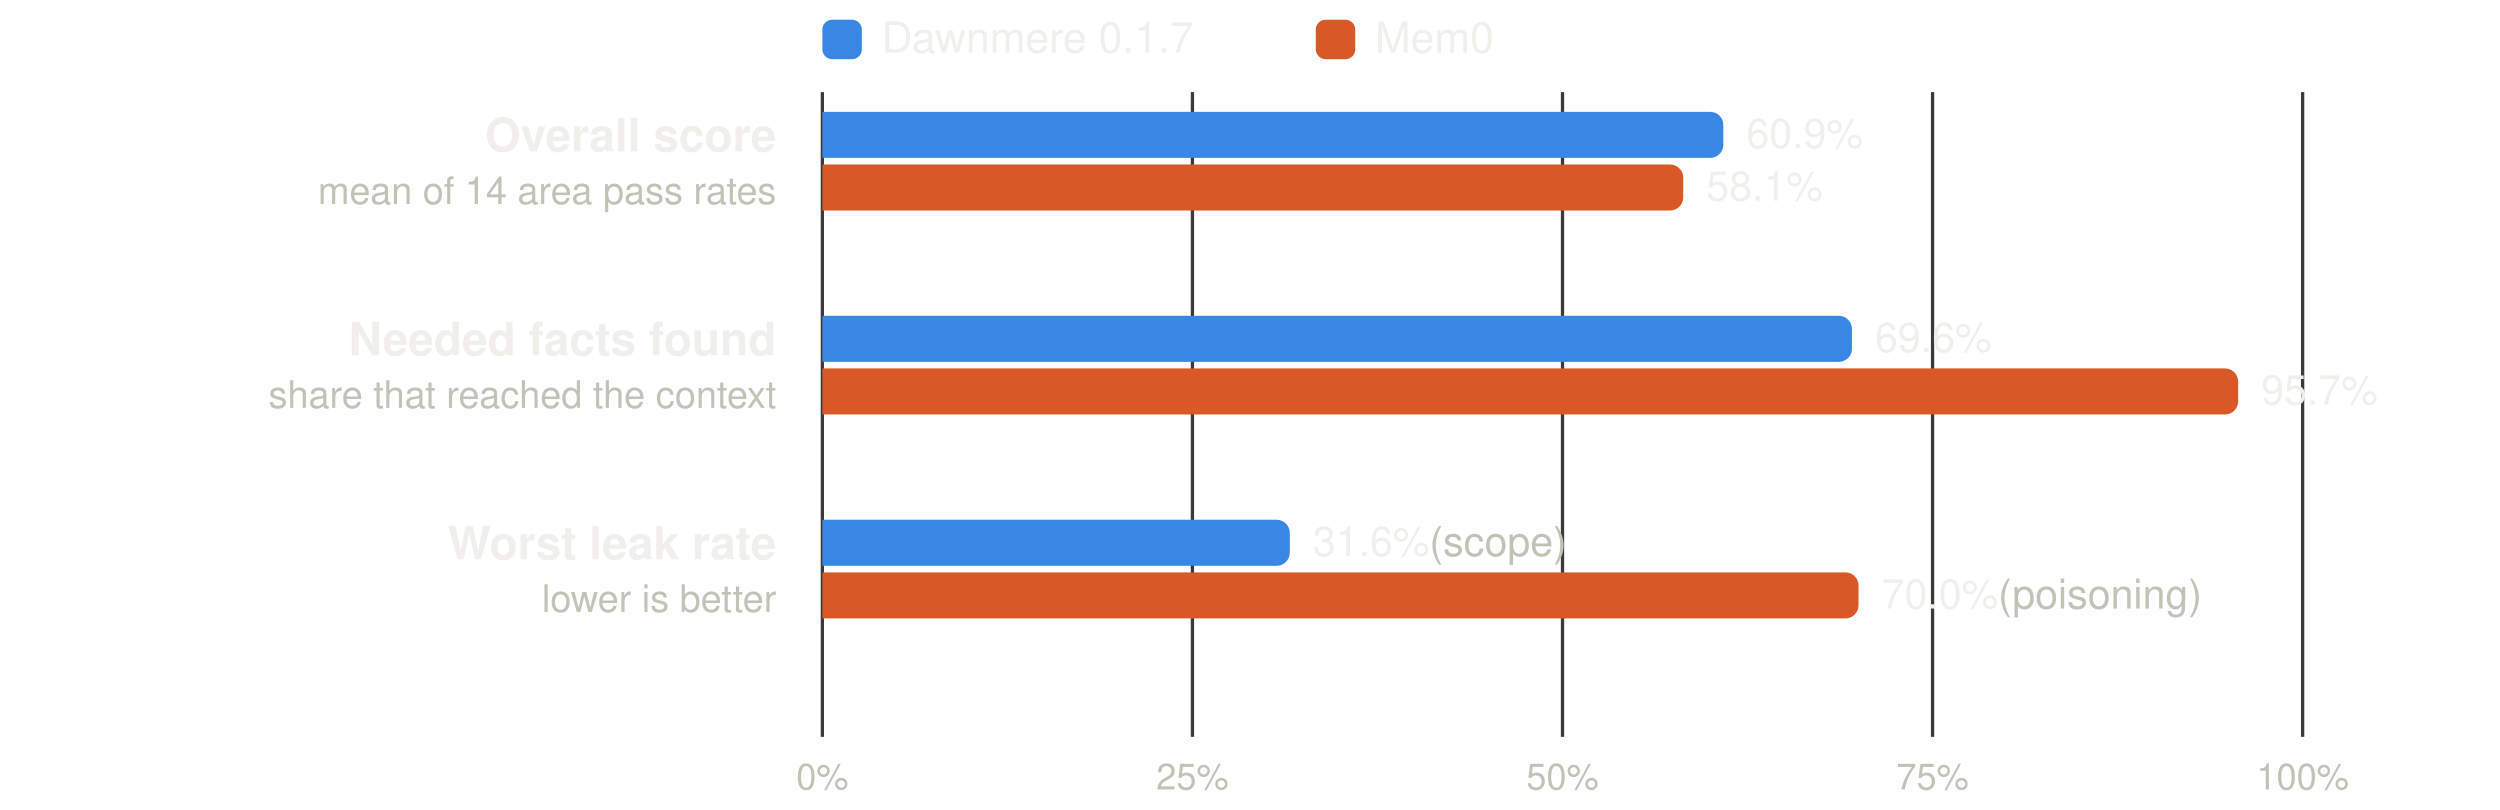
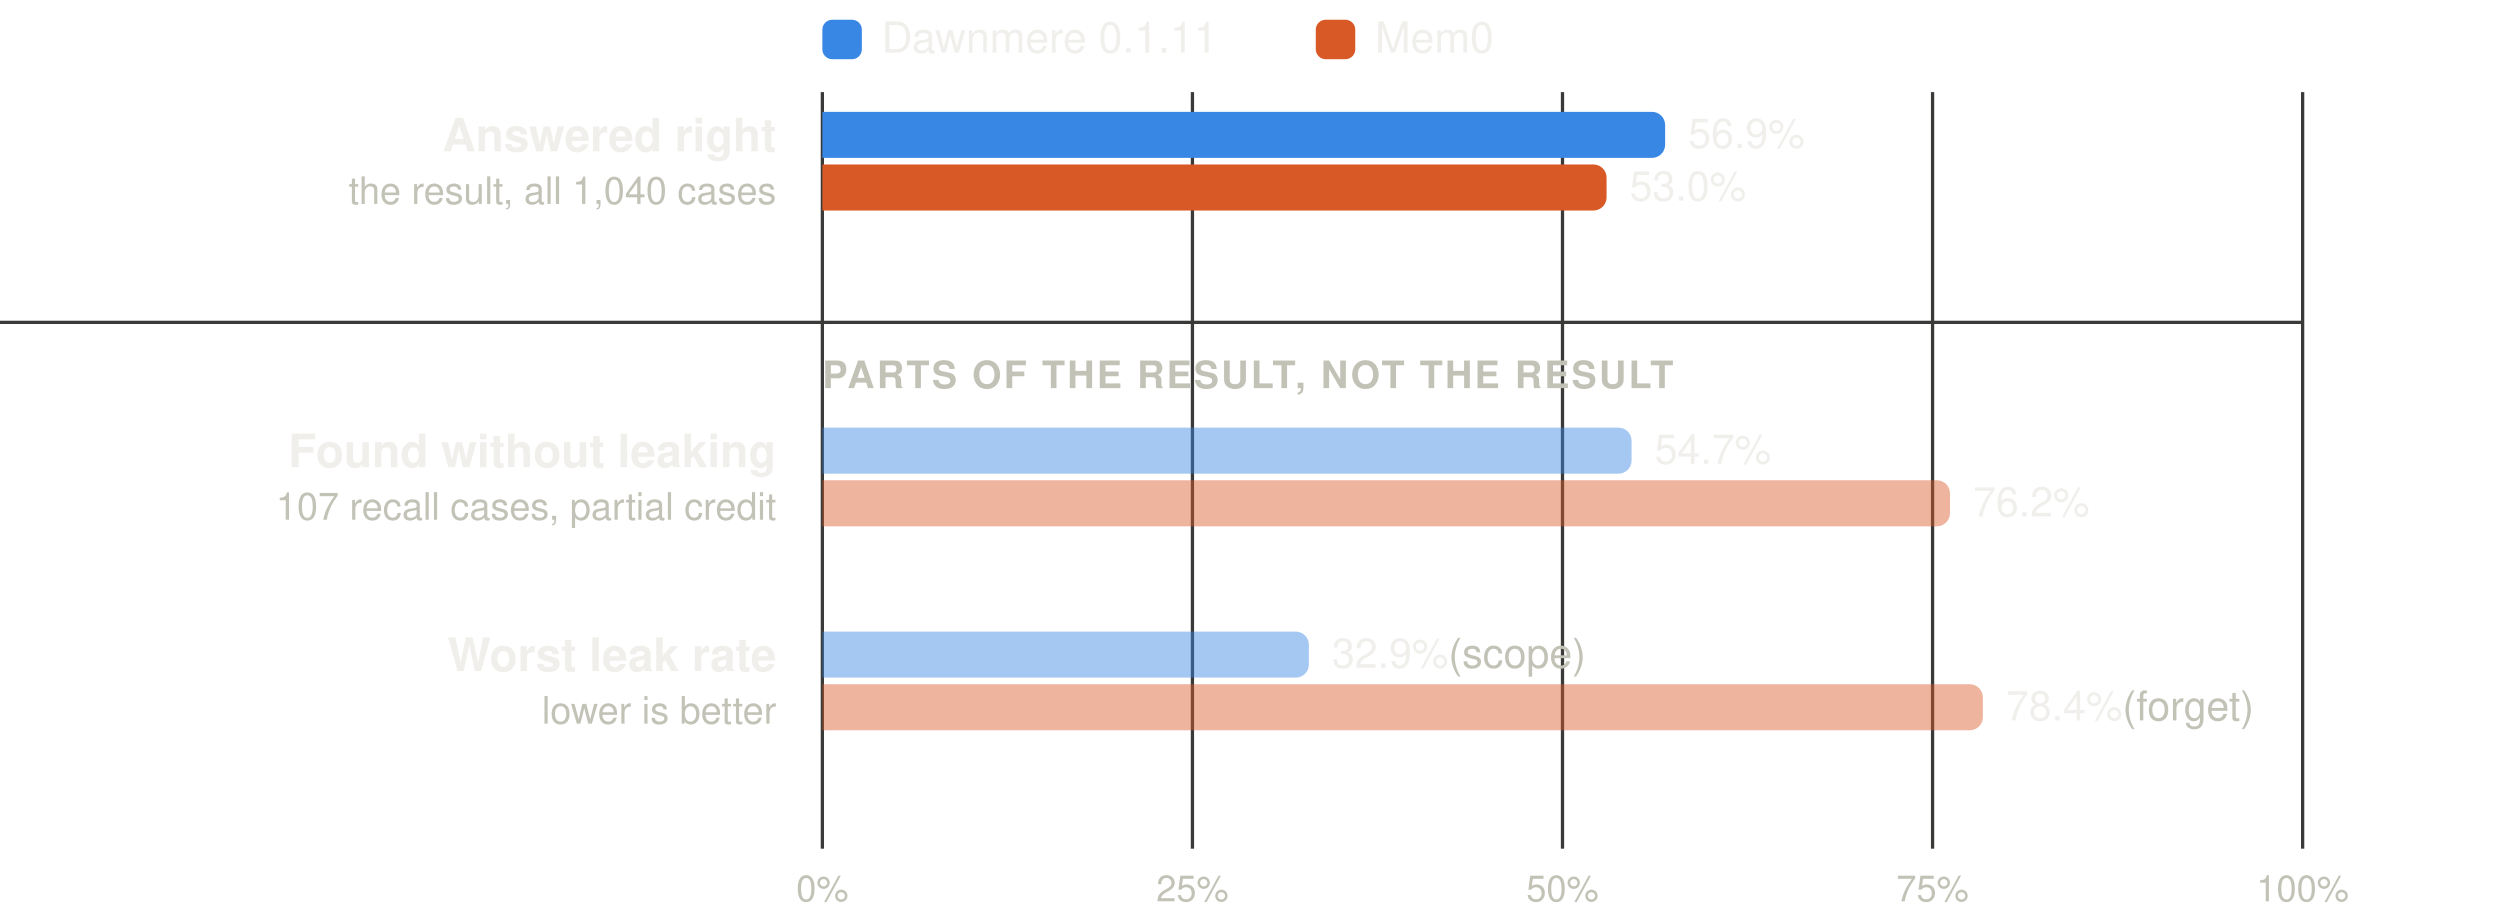
- <svg xmlns="http://www.w3.org/2000/svg" viewBox="0 0 760 246" width="760" height="246" font-family="-apple-system, BlinkMacSystemFont, Segoe UI, Helvetica, Arial, sans-serif" role="img" aria-label="Held-out test split, 273 cases: overall score, needed facts found and worst leak rate for Dawnmere 0.1.7 and Mem0">
+ <svg xmlns="http://www.w3.org/2000/svg" viewBox="0 0 760 280" width="760" height="280" font-family="-apple-system, BlinkMacSystemFont, Segoe UI, Helvetica, Arial, sans-serif" role="img" aria-label="Held-out test split, 1,040 cases: share answered right, found without leaking and worst leak rate for Dawnmere 0.1.11 and Mem0">
  <rect x="250" y="6" width="12" height="12" rx="3" fill="#3987e5" />
-   <text x="268" y="16" font-size="13" fill="#f0efec">Dawnmere 0.1.7</text>
+   <text x="268" y="16" font-size="13" fill="#f0efec">Dawnmere 0.1.11</text>
  <rect x="400" y="6" width="12" height="12" rx="3" fill="#d95926" />
  <text x="418" y="16" font-size="13" fill="#f0efec">Mem0</text>
-   <line x1="250.0" y1="28" x2="250.0" y2="224" stroke="#3a3a38" stroke-width="1" />
-   <text x="250.0" y="240" font-size="11" fill="#c3c2b7" text-anchor="middle">0%</text>
-   <line x1="362.5" y1="28" x2="362.5" y2="224" stroke="#3a3a38" stroke-width="1" />
-   <text x="362.5" y="240" font-size="11" fill="#c3c2b7" text-anchor="middle">25%</text>
-   <line x1="475.0" y1="28" x2="475.0" y2="224" stroke="#3a3a38" stroke-width="1" />
-   <text x="475.0" y="240" font-size="11" fill="#c3c2b7" text-anchor="middle">50%</text>
-   <line x1="587.5" y1="28" x2="587.5" y2="224" stroke="#3a3a38" stroke-width="1" />
-   <text x="587.5" y="240" font-size="11" fill="#c3c2b7" text-anchor="middle">75%</text>
-   <line x1="700.0" y1="28" x2="700.0" y2="224" stroke="#3a3a38" stroke-width="1" />
-   <text x="700.0" y="240" font-size="11" fill="#c3c2b7" text-anchor="middle">100%</text>
-   <text x="236" y="46" font-size="14" font-weight="600" fill="#f0efec" text-anchor="end">Overall score</text>
-   <text x="236" y="62" font-size="11.5" fill="#c3c2b7" text-anchor="end">mean of 14 area pass rates</text>
-   <path d="M250,34 h269.9 a4,4 0 0 1 4,4 v6 a4,4 0 0 1 -4,4 h-269.9 z" fill="#3987e5" />
-   <text x="530.9" y="45" font-size="12.5" fill="#f0efec">60.9%<tspan fill="#c3c2b7" />
+   <line x1="250.0" y1="28" x2="250.0" y2="258" stroke="#3a3a38" stroke-width="1" />
+   <text x="250.0" y="274" font-size="11" fill="#c3c2b7" text-anchor="middle">0%</text>
+   <line x1="362.5" y1="28" x2="362.5" y2="258" stroke="#3a3a38" stroke-width="1" />
+   <text x="362.5" y="274" font-size="11" fill="#c3c2b7" text-anchor="middle">25%</text>
+   <line x1="475.0" y1="28" x2="475.0" y2="258" stroke="#3a3a38" stroke-width="1" />
+   <text x="475.0" y="274" font-size="11" fill="#c3c2b7" text-anchor="middle">50%</text>
+   <line x1="587.5" y1="28" x2="587.5" y2="258" stroke="#3a3a38" stroke-width="1" />
+   <text x="587.5" y="274" font-size="11" fill="#c3c2b7" text-anchor="middle">75%</text>
+   <line x1="700.0" y1="28" x2="700.0" y2="258" stroke="#3a3a38" stroke-width="1" />
+   <text x="700.0" y="274" font-size="11" fill="#c3c2b7" text-anchor="middle">100%</text>
+   <text x="236" y="46" font-size="14" font-weight="600" fill="#f0efec" text-anchor="end">Answered right</text>
+   <text x="236" y="62" font-size="11.5" fill="#c3c2b7" text-anchor="end">the result, all 1,040 cases</text>
+   <path d="M250,34 h252.2 a4,4 0 0 1 4,4 v6 a4,4 0 0 1 -4,4 h-252.2 z" fill="#3987e5" />
+   <text x="513.2" y="45" font-size="12.5" fill="#f0efec">56.9%<tspan fill="#c3c2b7" />
  </text>
-   <path d="M250,50 h257.7 a4,4 0 0 1 4,4 v6 a4,4 0 0 1 -4,4 h-257.7 z" fill="#d95926" />
-   <text x="518.7" y="61" font-size="12.5" fill="#f0efec">58.1%<tspan fill="#c3c2b7" />
+   <path d="M250,50 h234.4 a4,4 0 0 1 4,4 v6 a4,4 0 0 1 -4,4 h-234.4 z" fill="#d95926" />
+   <text x="495.4" y="61" font-size="12.5" fill="#f0efec">53.0%<tspan fill="#c3c2b7" />
  </text>
-   <text x="236" y="108" font-size="14" font-weight="600" fill="#f0efec" text-anchor="end">Needed facts found</text>
-   <text x="236" y="124" font-size="11.5" fill="#c3c2b7" text-anchor="end">share that reached the context</text>
-   <path d="M250,96 h309.0 a4,4 0 0 1 4,4 v6 a4,4 0 0 1 -4,4 h-309.0 z" fill="#3987e5" />
-   <text x="570.0" y="107" font-size="12.5" fill="#f0efec">69.6%<tspan fill="#c3c2b7" />
+   <line x1="0" y1="98" x2="700" y2="98" stroke="#3a3a38" stroke-width="1" />
+   <text x="250" y="118" font-size="11.5" font-weight="600" fill="#c3c2b7" letter-spacing="0.06em">PARTS OF THE RESULT, NOT THE RESULT</text>
+   <text x="236" y="142" font-size="14" font-weight="600" fill="#f0efec" text-anchor="end">Found without leaking</text>
+   <text x="236" y="158" font-size="11.5" fill="#c3c2b7" text-anchor="end">107 recall cases, partial credit</text>
+   <path d="M250,130 h242.0 a4,4 0 0 1 4,4 v6 a4,4 0 0 1 -4,4 h-242.0 z" fill="#3987e5" fill-opacity="0.45" />
+   <text x="503.0" y="141" font-size="12.5" fill="#f0efec">54.7%<tspan fill="#c3c2b7" />
  </text>
-   <path d="M250,112 h426.4 a4,4 0 0 1 4,4 v6 a4,4 0 0 1 -4,4 h-426.4 z" fill="#d95926" />
-   <text x="687.4" y="123" font-size="12.5" fill="#f0efec">95.7%<tspan fill="#c3c2b7" />
+   <path d="M250,146 h338.8 a4,4 0 0 1 4,4 v6 a4,4 0 0 1 -4,4 h-338.8 z" fill="#d95926" fill-opacity="0.45" />
+   <text x="599.8" y="157" font-size="12.5" fill="#f0efec">76.2%<tspan fill="#c3c2b7" />
  </text>
-   <text x="236" y="170" font-size="14" font-weight="600" fill="#f0efec" text-anchor="end">Worst leak rate</text>
-   <text x="236" y="186" font-size="11.5" fill="#c3c2b7" text-anchor="end">lower is better</text>
-   <path d="M250,158 h138.1 a4,4 0 0 1 4,4 v6 a4,4 0 0 1 -4,4 h-138.1 z" fill="#3987e5" />
-   <text x="399.1" y="169" font-size="12.5" fill="#f0efec">31.6%<tspan fill="#c3c2b7"> (scope)</tspan>
+   <text x="236" y="204" font-size="14" font-weight="600" fill="#f0efec" text-anchor="end">Worst leak rate</text>
+   <text x="236" y="220" font-size="11.5" fill="#c3c2b7" text-anchor="end">lower is better</text>
+   <path d="M250,192 h143.9 a4,4 0 0 1 4,4 v6 a4,4 0 0 1 -4,4 h-143.9 z" fill="#3987e5" fill-opacity="0.45" />
+   <text x="404.9" y="203" font-size="12.5" fill="#f0efec">32.9%<tspan fill="#c3c2b7"> (scope)</tspan>
  </text>
-   <path d="M250,174 h311.0 a4,4 0 0 1 4,4 v6 a4,4 0 0 1 -4,4 h-311.0 z" fill="#d95926" />
-   <text x="572.0" y="185" font-size="12.5" fill="#f0efec">70.0%<tspan fill="#c3c2b7"> (poisoning)</tspan>
+   <path d="M250,208 h348.8 a4,4 0 0 1 4,4 v6 a4,4 0 0 1 -4,4 h-348.8 z" fill="#d95926" fill-opacity="0.45" />
+   <text x="609.8" y="219" font-size="12.5" fill="#f0efec">78.4%<tspan fill="#c3c2b7"> (forget)</tspan>
  </text>
</svg>
